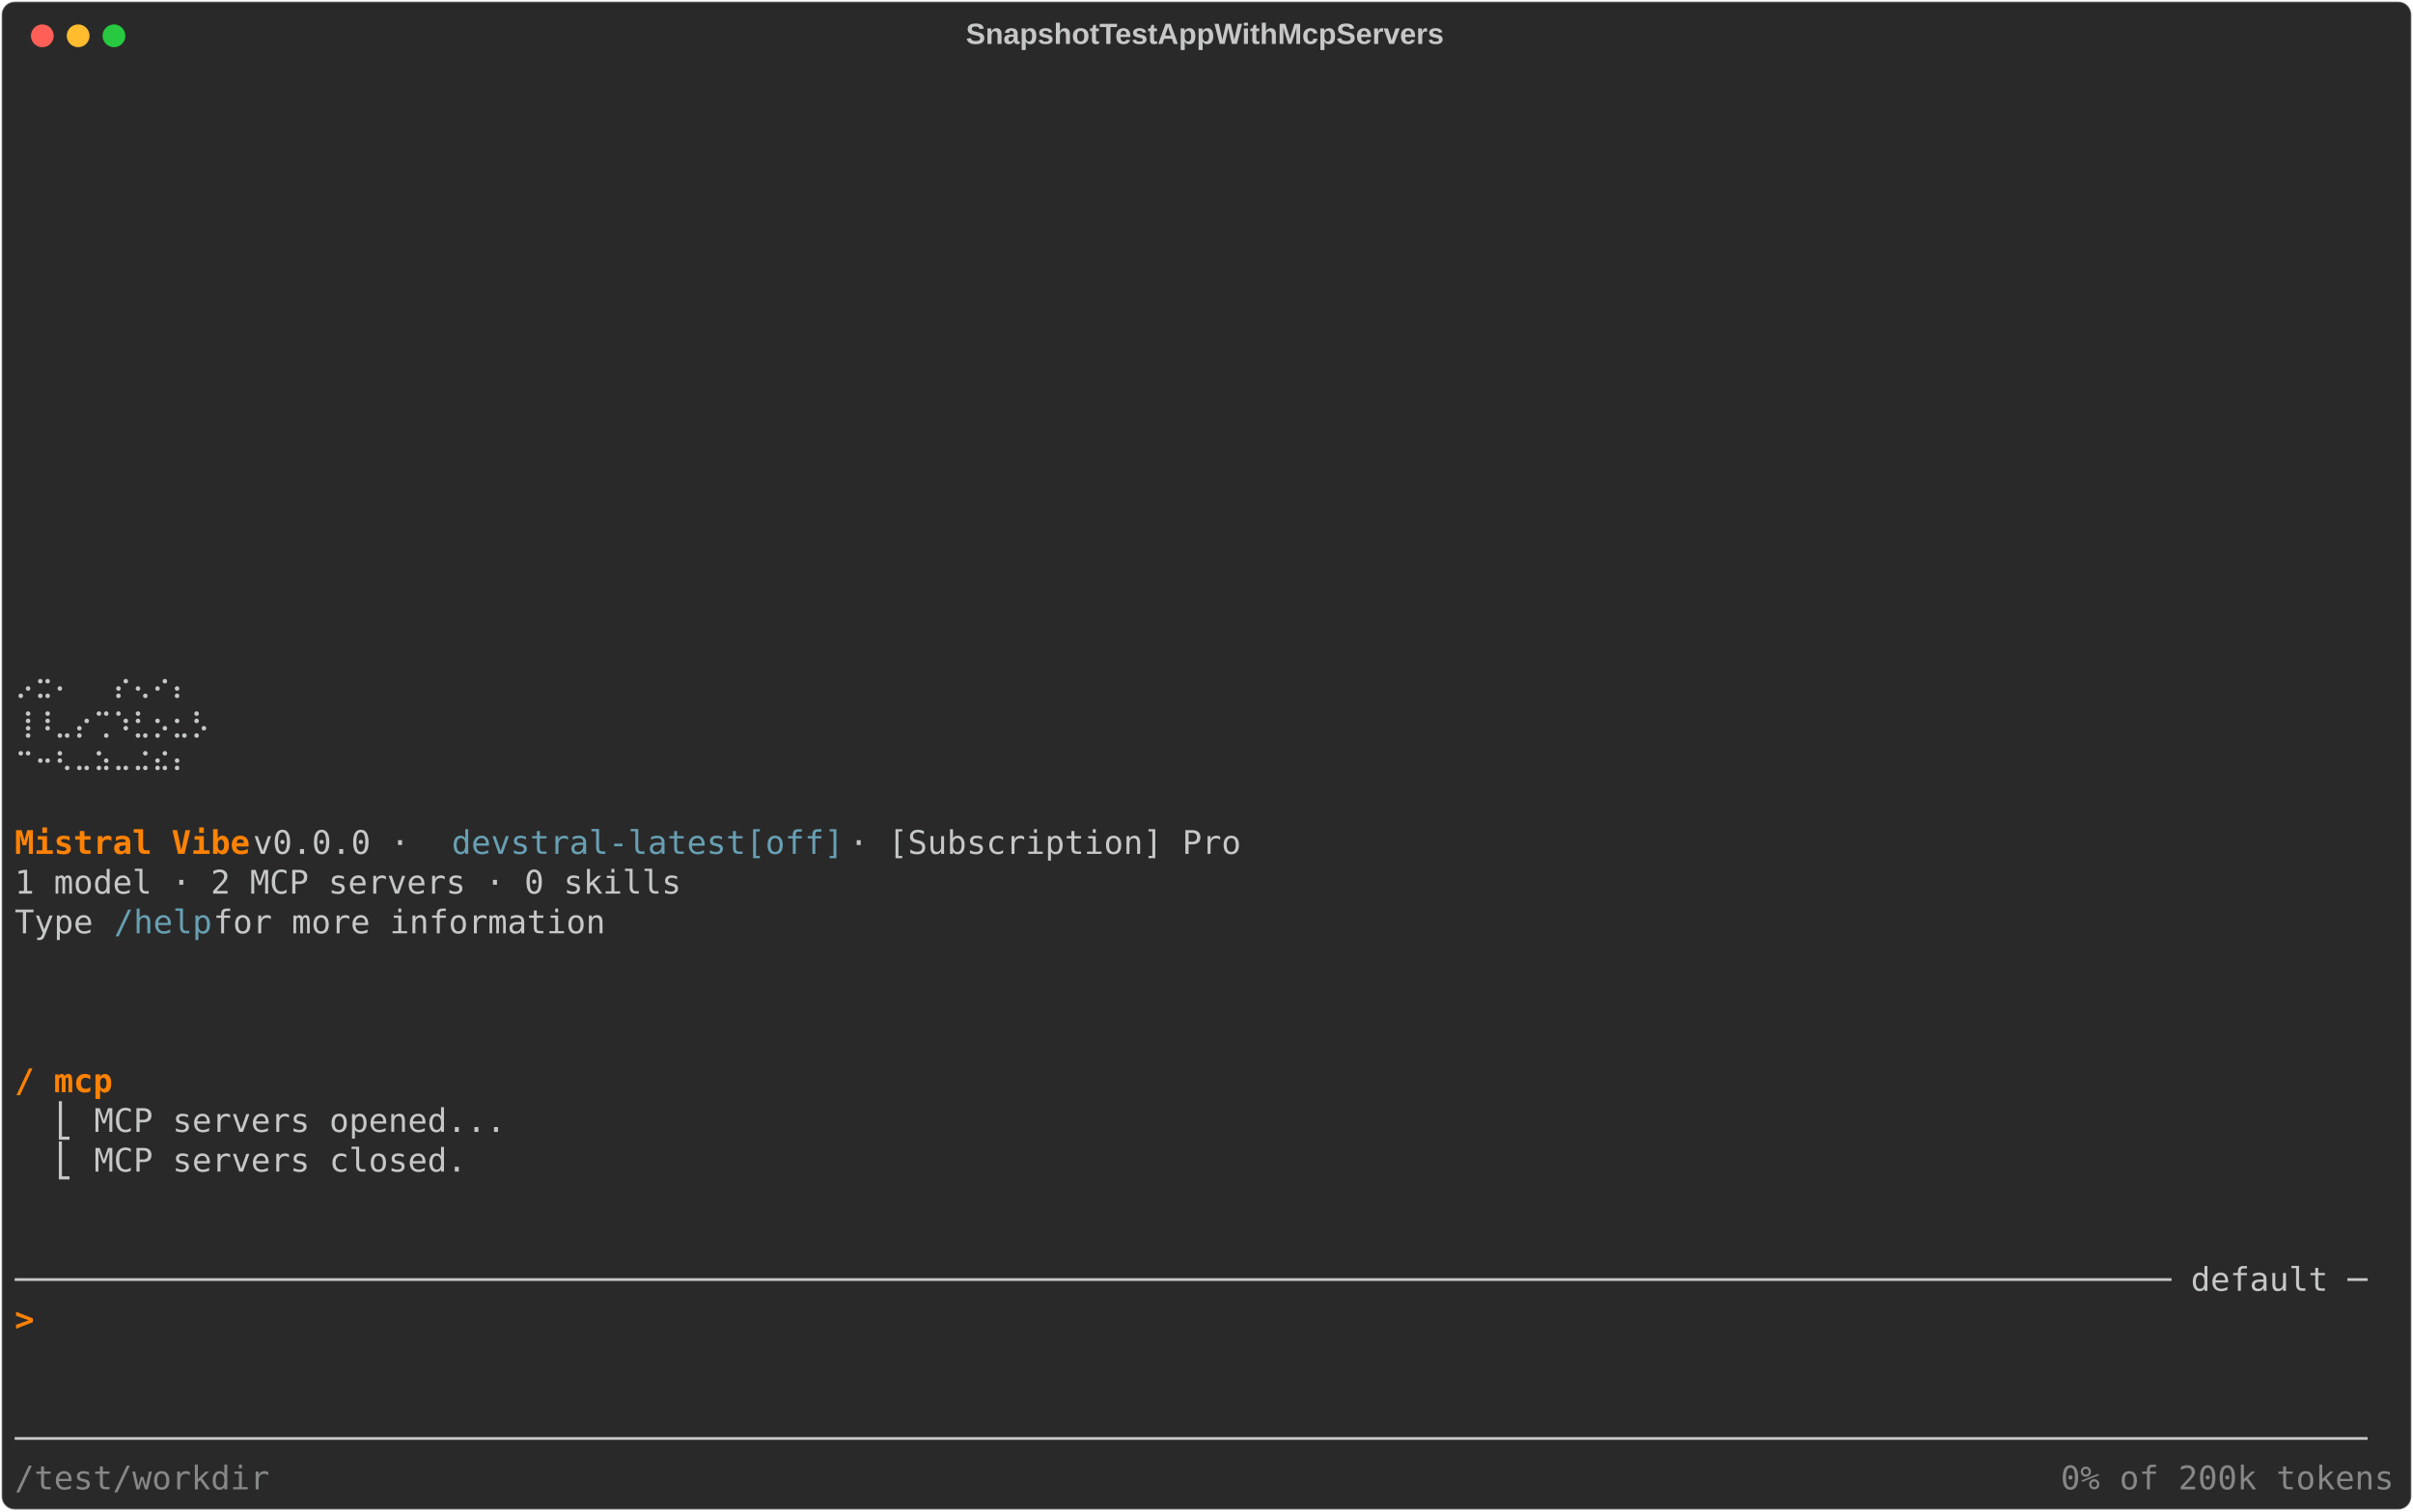
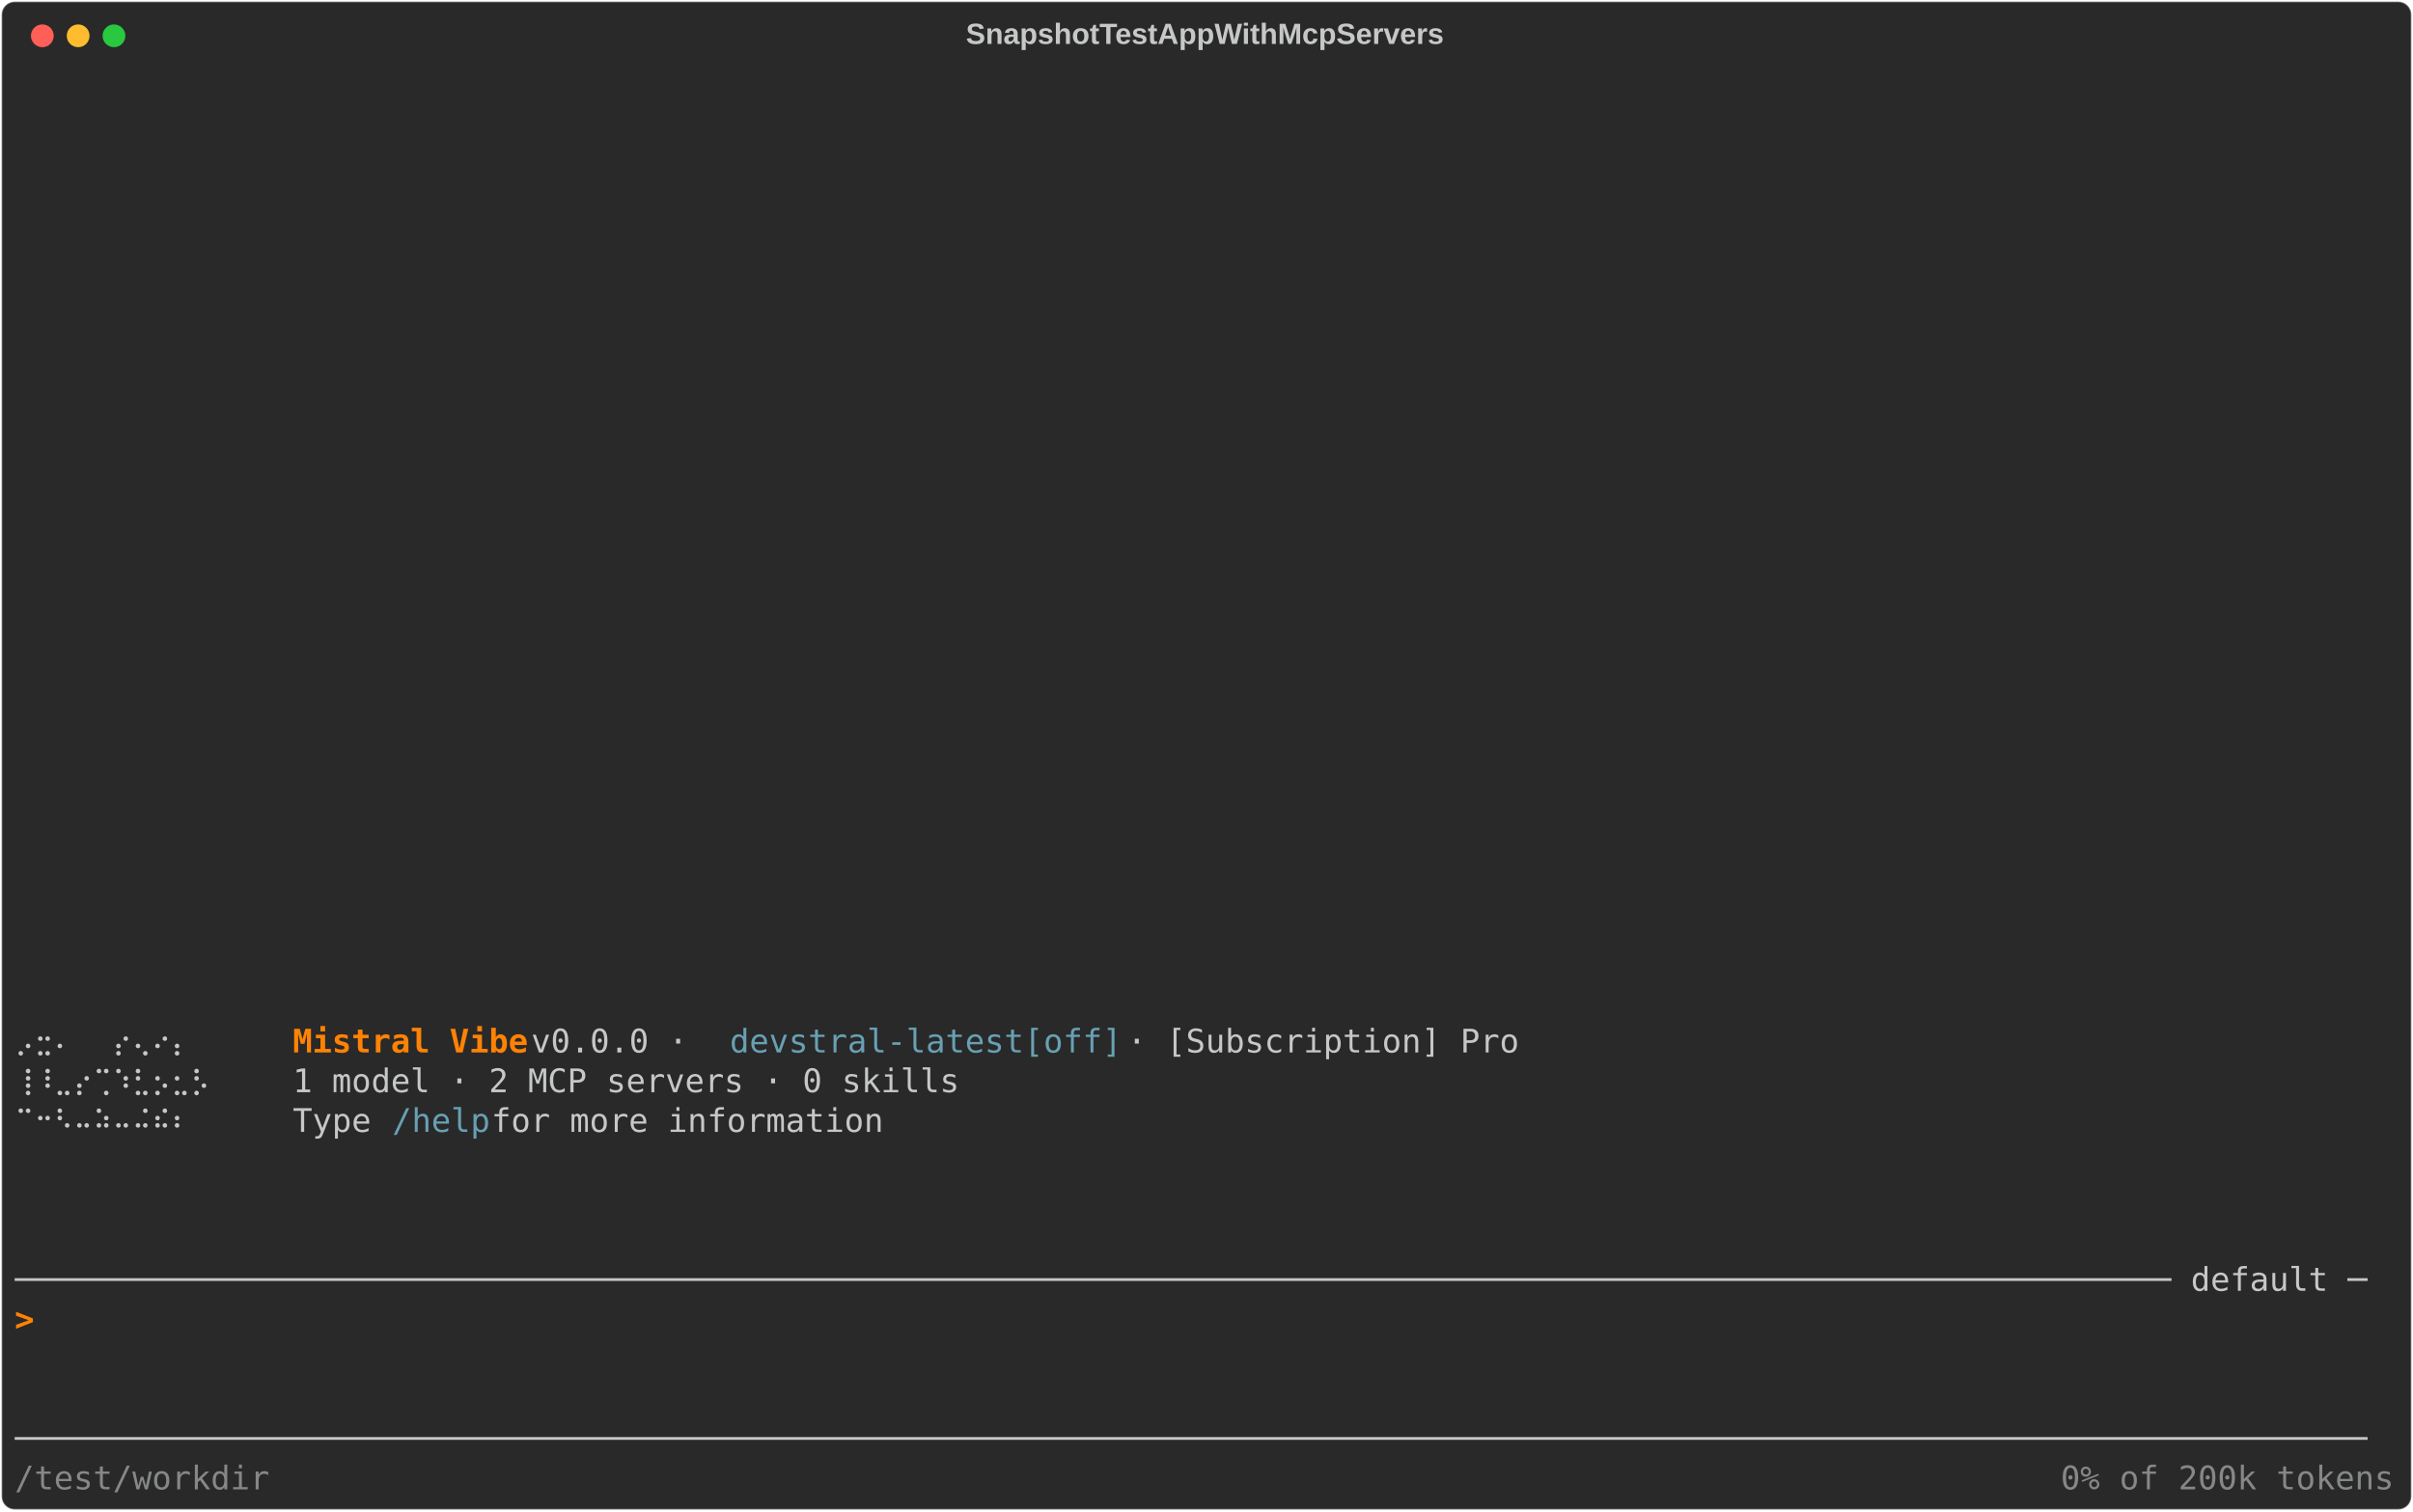
<svg xmlns="http://www.w3.org/2000/svg" class="rich-terminal" viewBox="0 0 1482 928.4">
  <style>

    @font-face {
        font-family: "Fira Code";
        src: local("FiraCode-Regular"),
                url("https://cdnjs.cloudflare.com/ajax/libs/firacode/6.2.0/woff2/FiraCode-Regular.woff2") format("woff2"),
                url("https://cdnjs.cloudflare.com/ajax/libs/firacode/6.2.0/woff/FiraCode-Regular.woff") format("woff");
        font-style: normal;
        font-weight: 400;
    }
    @font-face {
        font-family: "Fira Code";
        src: local("FiraCode-Bold"),
                url("https://cdnjs.cloudflare.com/ajax/libs/firacode/6.2.0/woff2/FiraCode-Bold.woff2") format("woff2"),
                url("https://cdnjs.cloudflare.com/ajax/libs/firacode/6.2.0/woff/FiraCode-Bold.woff") format("woff");
        font-style: bold;
        font-weight: 700;
    }

    .terminal-matrix {
        font-family: Fira Code, monospace;
        font-size: 20px;
        line-height: 24.4px;
        font-variant-east-asian: full-width;
    }

    .terminal-title {
        font-size: 18px;
        font-weight: bold;
        font-family: arial;
    }

    .terminal-r1 { fill: #c5c8c6 }
.terminal-r2 { fill: #ff8205;font-weight: bold }
.terminal-r3 { fill: #68a0b3 }
.terminal-r4 { fill: #868887 }
    </style>
  <defs>
    <clipPath id="terminal-clip-terminal">
      <rect x="0" y="0" width="1463.0" height="877.4" />
    </clipPath>
    <clipPath id="terminal-line-0">
      <rect x="0" y="1.5" width="1464" height="24.65" />
    </clipPath>
    <clipPath id="terminal-line-1">
      <rect x="0" y="25.9" width="1464" height="24.65" />
    </clipPath>
    <clipPath id="terminal-line-2">
      <rect x="0" y="50.3" width="1464" height="24.65" />
    </clipPath>
    <clipPath id="terminal-line-3">
      <rect x="0" y="74.7" width="1464" height="24.65" />
    </clipPath>
    <clipPath id="terminal-line-4">
      <rect x="0" y="99.1" width="1464" height="24.65" />
    </clipPath>
    <clipPath id="terminal-line-5">
      <rect x="0" y="123.5" width="1464" height="24.65" />
    </clipPath>
    <clipPath id="terminal-line-6">
      <rect x="0" y="147.9" width="1464" height="24.65" />
    </clipPath>
    <clipPath id="terminal-line-7">
      <rect x="0" y="172.3" width="1464" height="24.65" />
    </clipPath>
    <clipPath id="terminal-line-8">
      <rect x="0" y="196.7" width="1464" height="24.65" />
    </clipPath>
    <clipPath id="terminal-line-9">
      <rect x="0" y="221.1" width="1464" height="24.65" />
    </clipPath>
    <clipPath id="terminal-line-10">
      <rect x="0" y="245.5" width="1464" height="24.65" />
    </clipPath>
    <clipPath id="terminal-line-11">
      <rect x="0" y="269.9" width="1464" height="24.65" />
    </clipPath>
    <clipPath id="terminal-line-12">
      <rect x="0" y="294.3" width="1464" height="24.65" />
    </clipPath>
    <clipPath id="terminal-line-13">
      <rect x="0" y="318.7" width="1464" height="24.65" />
    </clipPath>
    <clipPath id="terminal-line-14">
      <rect x="0" y="343.1" width="1464" height="24.65" />
    </clipPath>
    <clipPath id="terminal-line-15">
      <rect x="0" y="367.5" width="1464" height="24.65" />
    </clipPath>
    <clipPath id="terminal-line-16">
      <rect x="0" y="391.9" width="1464" height="24.65" />
    </clipPath>
    <clipPath id="terminal-line-17">
      <rect x="0" y="416.3" width="1464" height="24.65" />
    </clipPath>
    <clipPath id="terminal-line-18">
      <rect x="0" y="440.7" width="1464" height="24.65" />
    </clipPath>
    <clipPath id="terminal-line-19">
      <rect x="0" y="465.1" width="1464" height="24.65" />
    </clipPath>
    <clipPath id="terminal-line-20">
      <rect x="0" y="489.5" width="1464" height="24.65" />
    </clipPath>
    <clipPath id="terminal-line-21">
      <rect x="0" y="513.9" width="1464" height="24.65" />
    </clipPath>
    <clipPath id="terminal-line-22">
      <rect x="0" y="538.3" width="1464" height="24.65" />
    </clipPath>
    <clipPath id="terminal-line-23">
      <rect x="0" y="562.7" width="1464" height="24.65" />
    </clipPath>
    <clipPath id="terminal-line-24">
      <rect x="0" y="587.1" width="1464" height="24.65" />
    </clipPath>
    <clipPath id="terminal-line-25">
      <rect x="0" y="611.5" width="1464" height="24.65" />
    </clipPath>
    <clipPath id="terminal-line-26">
      <rect x="0" y="635.9" width="1464" height="24.65" />
    </clipPath>
    <clipPath id="terminal-line-27">
      <rect x="0" y="660.3" width="1464" height="24.65" />
    </clipPath>
    <clipPath id="terminal-line-28">
      <rect x="0" y="684.7" width="1464" height="24.65" />
    </clipPath>
    <clipPath id="terminal-line-29">
      <rect x="0" y="709.1" width="1464" height="24.65" />
    </clipPath>
    <clipPath id="terminal-line-30">
      <rect x="0" y="733.5" width="1464" height="24.65" />
    </clipPath>
    <clipPath id="terminal-line-31">
      <rect x="0" y="757.9" width="1464" height="24.65" />
    </clipPath>
    <clipPath id="terminal-line-32">
      <rect x="0" y="782.3" width="1464" height="24.65" />
    </clipPath>
    <clipPath id="terminal-line-33">
      <rect x="0" y="806.7" width="1464" height="24.65" />
    </clipPath>
    <clipPath id="terminal-line-34">
      <rect x="0" y="831.1" width="1464" height="24.65" />
    </clipPath>
  </defs>
  <rect fill="#292929" stroke="rgba(255,255,255,0.35)" stroke-width="1" x="1" y="1" width="1480" height="926.4" rx="8" />
  <text class="terminal-title" fill="#c5c8c6" text-anchor="middle" x="740" y="27">SnapshotTestAppWithMcpServers</text>
  <g transform="translate(26,22)">
    <circle cx="0" cy="0" r="7" fill="#ff5f57" />
    <circle cx="22" cy="0" r="7" fill="#febc2e" />
    <circle cx="44" cy="0" r="7" fill="#28c840" />
  </g>
  <g transform="translate(9, 41)" clip-path="url(#terminal-clip-terminal)">
    <g class="terminal-matrix">
      <text class="terminal-r1" x="1464" y="20" textLength="12.2" clip-path="url(#terminal-line-0)">
</text>
      <text class="terminal-r1" x="1464" y="44.4" textLength="12.2" clip-path="url(#terminal-line-1)">
</text>
      <text class="terminal-r1" x="1464" y="68.8" textLength="12.2" clip-path="url(#terminal-line-2)">
</text>
      <text class="terminal-r1" x="1464" y="93.2" textLength="12.2" clip-path="url(#terminal-line-3)">
</text>
      <text class="terminal-r1" x="1464" y="117.6" textLength="12.2" clip-path="url(#terminal-line-4)">
</text>
      <text class="terminal-r1" x="1464" y="142" textLength="12.2" clip-path="url(#terminal-line-5)">
</text>
      <text class="terminal-r1" x="1464" y="166.4" textLength="12.2" clip-path="url(#terminal-line-6)">
</text>
      <text class="terminal-r1" x="1464" y="190.8" textLength="12.2" clip-path="url(#terminal-line-7)">
</text>
      <text class="terminal-r1" x="1464" y="215.2" textLength="12.2" clip-path="url(#terminal-line-8)">
</text>
      <text class="terminal-r1" x="1464" y="239.6" textLength="12.2" clip-path="url(#terminal-line-9)">
</text>
      <text class="terminal-r1" x="1464" y="264" textLength="12.2" clip-path="url(#terminal-line-10)">
</text>
      <text class="terminal-r1" x="1464" y="288.4" textLength="12.2" clip-path="url(#terminal-line-11)">
</text>
      <text class="terminal-r1" x="1464" y="312.8" textLength="12.2" clip-path="url(#terminal-line-12)">
</text>
      <text class="terminal-r1" x="1464" y="337.2" textLength="12.2" clip-path="url(#terminal-line-13)">
</text>
      <text class="terminal-r1" x="1464" y="361.6" textLength="12.2" clip-path="url(#terminal-line-14)">
</text>
-       <text class="terminal-r1" x="0" y="386" textLength="134.2" clip-path="url(#terminal-line-15)">  ⡠⣒⠄  ⡔⢄⠔⡄</text>
      <text class="terminal-r1" x="1464" y="386" textLength="12.2" clip-path="url(#terminal-line-15)">
</text>
-       <text class="terminal-r1" x="0" y="410.4" textLength="134.2" clip-path="url(#terminal-line-16)"> ⢸⠸⣀⡔⢉⠱⣃⡢⣂⡣</text>
      <text class="terminal-r1" x="1464" y="410.4" textLength="12.2" clip-path="url(#terminal-line-16)">
</text>
-       <text class="terminal-r1" x="0" y="434.8" textLength="134.2" clip-path="url(#terminal-line-17)">  ⠉⠒⠣⠤⠵⠤⠬⠮⠆</text>
      <text class="terminal-r1" x="1464" y="434.8" textLength="12.2" clip-path="url(#terminal-line-17)">
</text>
      <text class="terminal-r1" x="1464" y="459.2" textLength="12.2" clip-path="url(#terminal-line-18)">
</text>
-       <text class="terminal-r2" x="0" y="483.6" textLength="146.4" clip-path="url(#terminal-line-19)">Mistral Vibe</text>
-       <text class="terminal-r1" x="146.4" y="483.6" textLength="122" clip-path="url(#terminal-line-19)"> v0.0.0 · </text>
-       <text class="terminal-r3" x="268.4" y="483.6" textLength="244" clip-path="url(#terminal-line-19)">devstral-latest[off]</text>
-       <text class="terminal-r1" x="512.4" y="483.6" textLength="256.2" clip-path="url(#terminal-line-19)"> · [Subscription] Pro</text>
      <text class="terminal-r1" x="1464" y="483.6" textLength="12.2" clip-path="url(#terminal-line-19)">
</text>
-       <text class="terminal-r1" x="0" y="508" textLength="414.8" clip-path="url(#terminal-line-20)">1 model · 2 MCP servers · 0 skills</text>
      <text class="terminal-r1" x="1464" y="508" textLength="12.2" clip-path="url(#terminal-line-20)">
</text>
-       <text class="terminal-r1" x="0" y="532.4" textLength="61" clip-path="url(#terminal-line-21)">Type </text>
-       <text class="terminal-r3" x="61" y="532.4" textLength="61" clip-path="url(#terminal-line-21)">/help</text>
-       <text class="terminal-r1" x="122" y="532.4" textLength="256.2" clip-path="url(#terminal-line-21)"> for more information</text>
      <text class="terminal-r1" x="1464" y="532.4" textLength="12.2" clip-path="url(#terminal-line-21)">
</text>
      <text class="terminal-r1" x="1464" y="556.8" textLength="12.2" clip-path="url(#terminal-line-22)">
</text>
      <text class="terminal-r1" x="1464" y="581.2" textLength="12.2" clip-path="url(#terminal-line-23)">
</text>
+       <text class="terminal-r1" x="0" y="605.6" textLength="134.2" clip-path="url(#terminal-line-24)">  ⡠⣒⠄  ⡔⢄⠔⡄</text>
+       <text class="terminal-r2" x="170.8" y="605.6" textLength="146.4" clip-path="url(#terminal-line-24)">Mistral Vibe</text>
+       <text class="terminal-r1" x="317.2" y="605.6" textLength="122" clip-path="url(#terminal-line-24)"> v0.0.0 · </text>
+       <text class="terminal-r3" x="439.2" y="605.6" textLength="244" clip-path="url(#terminal-line-24)">devstral-latest[off]</text>
+       <text class="terminal-r1" x="683.2" y="605.6" textLength="256.2" clip-path="url(#terminal-line-24)"> · [Subscription] Pro</text>
      <text class="terminal-r1" x="1464" y="605.6" textLength="12.2" clip-path="url(#terminal-line-24)">
</text>
-       <text class="terminal-r2" x="0" y="630" textLength="61" clip-path="url(#terminal-line-25)">/ mcp</text>
+       <text class="terminal-r1" x="0" y="630" textLength="134.2" clip-path="url(#terminal-line-25)"> ⢸⠸⣀⡔⢉⠱⣃⡢⣂⡣</text>
+       <text class="terminal-r1" x="170.8" y="630" textLength="414.8" clip-path="url(#terminal-line-25)">1 model · 2 MCP servers · 0 skills</text>
      <text class="terminal-r1" x="1464" y="630" textLength="12.2" clip-path="url(#terminal-line-25)">
</text>
-       <text class="terminal-r1" x="24.4" y="654.4" textLength="12.2" clip-path="url(#terminal-line-26)">⎣</text>
-       <text class="terminal-r1" x="48.8" y="654.4" textLength="256.2" clip-path="url(#terminal-line-26)">MCP servers opened...</text>
+       <text class="terminal-r1" x="0" y="654.4" textLength="134.2" clip-path="url(#terminal-line-26)">  ⠉⠒⠣⠤⠵⠤⠬⠮⠆</text>
+       <text class="terminal-r1" x="170.8" y="654.4" textLength="61" clip-path="url(#terminal-line-26)">Type </text>
+       <text class="terminal-r3" x="231.8" y="654.4" textLength="61" clip-path="url(#terminal-line-26)">/help</text>
+       <text class="terminal-r1" x="292.8" y="654.4" textLength="256.2" clip-path="url(#terminal-line-26)"> for more information</text>
      <text class="terminal-r1" x="1464" y="654.4" textLength="12.2" clip-path="url(#terminal-line-26)">
</text>
-       <text class="terminal-r1" x="24.4" y="678.8" textLength="12.2" clip-path="url(#terminal-line-27)">⎣</text>
-       <text class="terminal-r1" x="48.8" y="678.8" textLength="231.8" clip-path="url(#terminal-line-27)">MCP servers closed.</text>
      <text class="terminal-r1" x="1464" y="678.8" textLength="12.2" clip-path="url(#terminal-line-27)">
</text>
      <text class="terminal-r1" x="1464" y="703.2" textLength="12.2" clip-path="url(#terminal-line-28)">
</text>
      <text class="terminal-r1" x="1464" y="727.6" textLength="12.2" clip-path="url(#terminal-line-29)">
</text>
      <text class="terminal-r1" x="0" y="752" textLength="1464" clip-path="url(#terminal-line-30)">────────────────────────────────────────────────────────────────────────────────────────────────────────────── default ─</text>
      <text class="terminal-r1" x="1464" y="752" textLength="12.2" clip-path="url(#terminal-line-30)">
</text>
      <text class="terminal-r2" x="0" y="776.4" textLength="12.2" clip-path="url(#terminal-line-31)">&gt;</text>
      <text class="terminal-r1" x="1464" y="776.4" textLength="12.2" clip-path="url(#terminal-line-31)">
</text>
      <text class="terminal-r1" x="1464" y="800.8" textLength="12.2" clip-path="url(#terminal-line-32)">
</text>
      <text class="terminal-r1" x="1464" y="825.2" textLength="12.2" clip-path="url(#terminal-line-33)">
</text>
      <text class="terminal-r1" x="0" y="849.6" textLength="1464" clip-path="url(#terminal-line-34)">────────────────────────────────────────────────────────────────────────────────────────────────────────────────────────</text>
      <text class="terminal-r1" x="1464" y="849.6" textLength="12.2" clip-path="url(#terminal-line-34)">
</text>
      <text class="terminal-r4" x="0" y="874" textLength="158.6" clip-path="url(#terminal-line-35)">/test/workdir</text>
      <text class="terminal-r4" x="1256.6" y="874" textLength="207.4" clip-path="url(#terminal-line-35)">0% of 200k tokens</text>
    </g>
  </g>
</svg>
